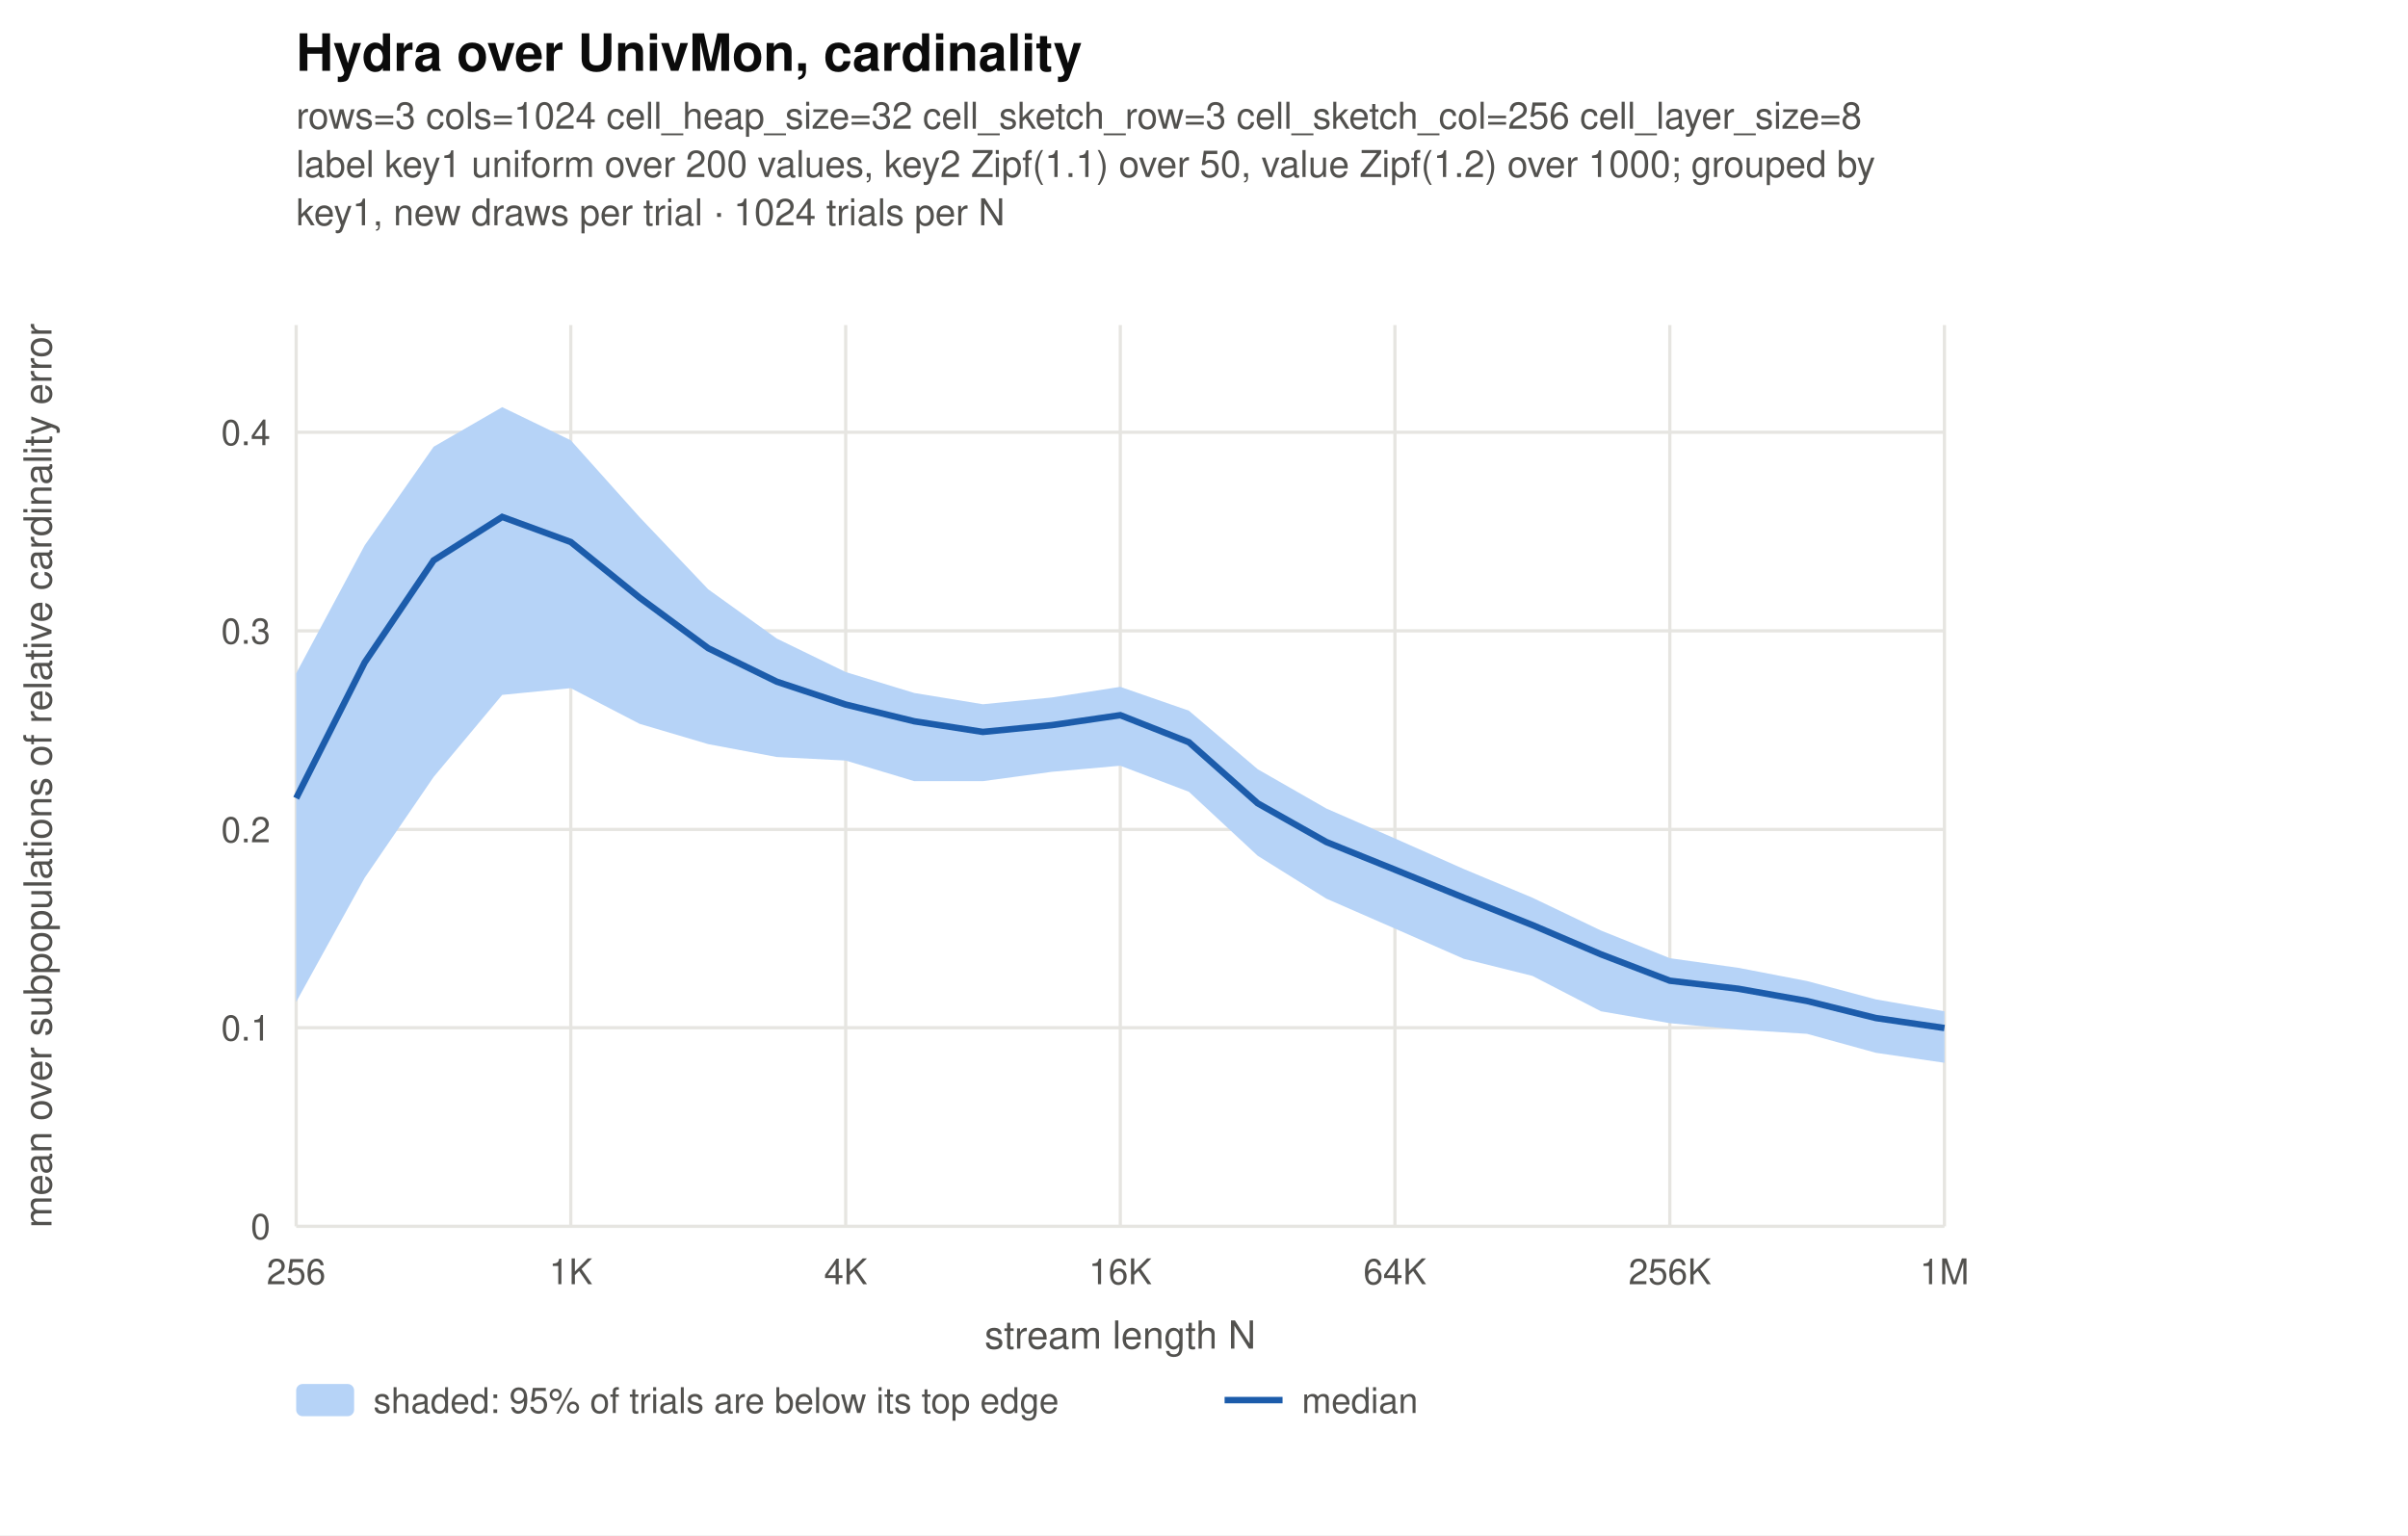
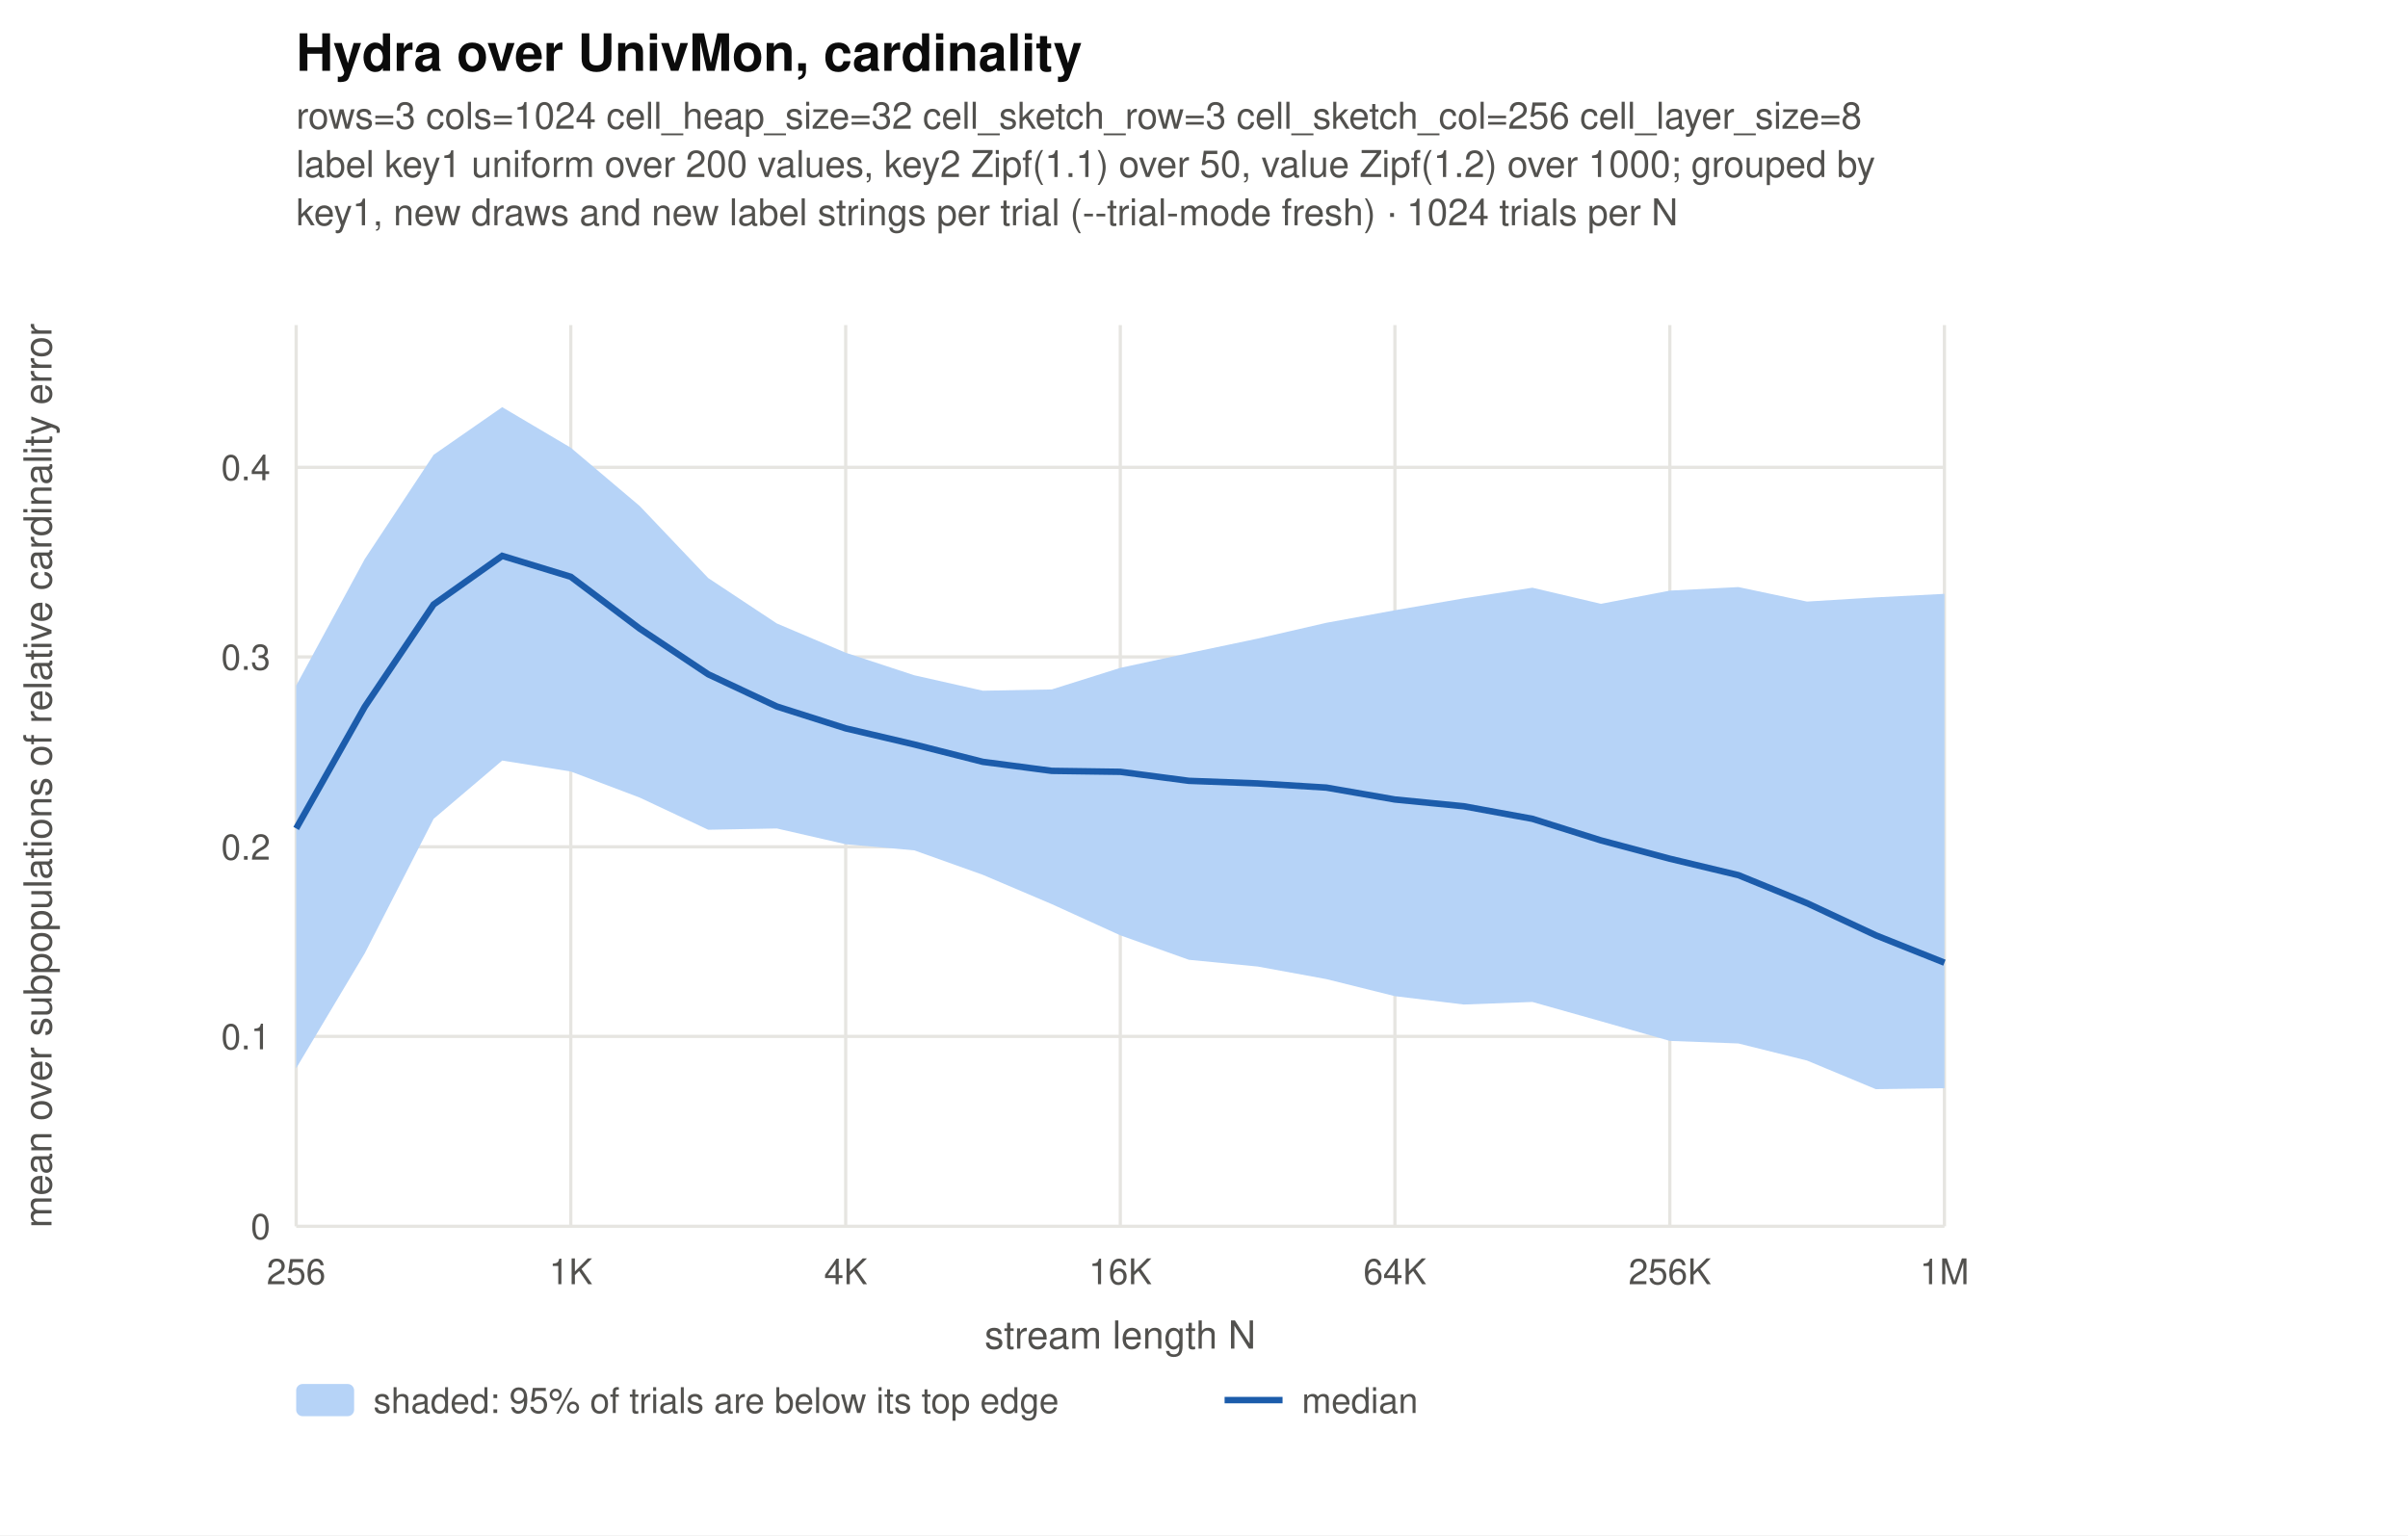
<svg xmlns="http://www.w3.org/2000/svg" viewBox="0 0 748 477" width="748" height="477">
  <style>
text{font-family:Helvetica,Arial,sans-serif;fill:#52514e}
.title{font-size:16px;font-weight:600;fill:#0b0b0b}.sub{font-size:11.5px}
.tick,.tlabel,.legend{font-size:11px}.axis{font-size:12px}
.grid{stroke:#e6e5e1;stroke-width:1}.zero{stroke:#8a8984;stroke-width:1}
.band{fill:#b6d3f7}
.median{fill:none;stroke:#1c5cab;stroke-width:2}
.theory{stroke:#52514e;stroke-width:1.25;stroke-dasharray:5 4}
</style>
  <rect width="748" height="477" fill="#ffffff" />
  <text class="title" x="92" y="22">Hydra over UnivMon, cardinality</text>
  <text class="sub" x="92" y="40">rows=3 cols=1024 cell_heap_size=32 cell_sketch_row=3 cell_sketch_col=256 cell_layer_size=8</text>
  <text class="sub" x="92" y="55">label key1 uniform over 200 values, key2 Zipf(1.1) over 50, value Zipf(1.2) over 1000; grouped by</text>
-   <text class="sub" x="92" y="70">key1, new draws per trial · 1024 trials per N</text>
+   <text class="sub" x="92" y="70">key1, new draws and new label strings per trial (--trial-mode fresh) · 1024 trials per N</text>
  <text class="axis" transform="translate(16 241) rotate(-90)" text-anchor="middle">mean over subpopulations of relative cardinality error</text>
  <g transform="translate(28 85)">
    <line class="grid" x1="64" x2="576" y1="296.0" y2="296.0" />
    <text class="tick" x="56" y="300.0" text-anchor="end">0</text>
-     <line class="grid" x1="64" x2="576" y1="234.3" y2="234.3" />
-     <text class="tick" x="56" y="238.3" text-anchor="end">0.1</text>
-     <line class="grid" x1="64" x2="576" y1="172.7" y2="172.7" />
-     <text class="tick" x="56" y="176.7" text-anchor="end">0.2</text>
-     <line class="grid" x1="64" x2="576" y1="111.0" y2="111.0" />
-     <text class="tick" x="56" y="115.0" text-anchor="end">0.3</text>
-     <line class="grid" x1="64" x2="576" y1="49.3" y2="49.3" />
-     <text class="tick" x="56" y="53.3" text-anchor="end">0.4</text>
+     <line class="grid" x1="64" x2="576" y1="237.0" y2="237.0" />
+     <text class="tick" x="56" y="241.0" text-anchor="end">0.1</text>
+     <line class="grid" x1="64" x2="576" y1="178.1" y2="178.1" />
+     <text class="tick" x="56" y="182.1" text-anchor="end">0.2</text>
+     <line class="grid" x1="64" x2="576" y1="119.1" y2="119.1" />
+     <text class="tick" x="56" y="123.1" text-anchor="end">0.3</text>
+     <line class="grid" x1="64" x2="576" y1="60.2" y2="60.2" />
+     <text class="tick" x="56" y="64.2" text-anchor="end">0.4</text>
    <line class="grid" x1="64.0" x2="64.0" y1="16" y2="296" />
    <text class="tick" x="64.0" y="314" text-anchor="middle">256</text>
    <line class="grid" x1="149.3" x2="149.3" y1="16" y2="296" />
    <text class="tick" x="149.3" y="314" text-anchor="middle">1K</text>
    <line class="grid" x1="234.7" x2="234.7" y1="16" y2="296" />
    <text class="tick" x="234.7" y="314" text-anchor="middle">4K</text>
    <line class="grid" x1="320.0" x2="320.0" y1="16" y2="296" />
    <text class="tick" x="320.0" y="314" text-anchor="middle">16K</text>
    <line class="grid" x1="405.3" x2="405.3" y1="16" y2="296" />
    <text class="tick" x="405.3" y="314" text-anchor="middle">64K</text>
    <line class="grid" x1="490.7" x2="490.7" y1="16" y2="296" />
    <text class="tick" x="490.7" y="314" text-anchor="middle">256K</text>
    <line class="grid" x1="576.0" x2="576.0" y1="16" y2="296" />
    <text class="tick" x="576.0" y="314" text-anchor="middle">1M</text>
    <text class="axis" x="320" y="334" text-anchor="middle">stream length N</text>
-     <polygon class="band" points="64.0,124.2 85.3,84.4 106.7,53.8 128.0,41.5 149.3,51.8 170.7,75.7 192.0,98.1 213.3,113.4 234.7,123.8 256.0,130.3 277.3,133.8 298.7,131.7 320.0,128.4 341.3,135.8 362.7,154.0 384.0,166.2 405.3,175.5 426.7,185.0 448.0,193.9 469.3,204.1 490.7,212.7 512.0,215.7 533.3,219.8 554.7,225.5 576.0,229.2 576.0,245.2 554.7,242.1 533.3,236.2 512.0,234.9 490.7,232.9 469.3,229.2 448.0,218.2 426.7,212.9 405.3,203.5 384.0,194.2 362.7,180.9 341.3,161.0 320.0,152.9 298.7,154.8 277.3,157.7 256.0,157.7 234.7,151.3 213.3,150.2 192.0,146.2 170.7,139.9 149.3,128.8 128.0,130.9 106.7,156.4 85.3,187.7 64.0,226.3" />
-     <polyline class="median" points="64.0,163.0 85.3,120.8 106.7,89.1 128.0,75.6 149.3,83.4 170.7,100.7 192.0,116.4 213.3,126.8 234.7,133.9 256.0,139.1 277.3,142.4 298.7,140.3 320.0,137.2 341.3,145.6 362.7,164.6 384.0,176.6 405.3,185.2 426.7,193.9 448.0,202.4 469.3,211.5 490.7,219.7 512.0,222.2 533.3,226.0 554.7,231.3 576.0,234.4" />
+     <polygon class="band" points="64.0,128.0 85.3,88.7 106.7,56.3 128.0,41.5 149.3,54.1 170.7,72.2 192.0,94.6 213.3,108.7 234.7,117.8 256.0,124.8 277.3,129.6 298.7,129.2 320.0,122.5 341.3,117.9 362.7,113.4 384.0,108.5 405.3,104.6 426.7,100.9 448.0,97.6 469.3,102.6 490.7,98.5 512.0,97.4 533.3,101.9 554.7,100.6 576.0,99.5 576.0,253.1 554.7,253.4 533.3,244.5 512.0,239.2 490.7,238.4 469.3,232.3 448.0,226.3 426.7,227.1 405.3,224.5 384.0,219.2 362.7,215.3 341.3,213.2 320.0,205.6 298.7,195.9 277.3,186.8 256.0,179.2 234.7,177.3 213.3,172.4 192.0,172.8 170.7,162.8 149.3,154.7 128.0,151.3 106.7,169.4 85.3,211.2 64.0,246.9" />
+     <polyline class="median" points="64.0,172.4 85.3,134.6 106.7,102.8 128.0,87.7 149.3,94.2 170.7,110.3 192.0,124.5 213.3,134.5 234.7,141.3 256.0,146.3 277.3,151.7 298.7,154.5 320.0,154.8 341.3,157.6 362.7,158.4 384.0,159.7 405.3,163.4 426.7,165.5 448.0,169.4 469.3,176.1 490.7,181.8 512.0,186.9 533.3,195.6 554.7,205.6 576.0,214.1" />
  </g>
  <rect class="band" x="92" y="430" width="18" height="10" rx="2" />
  <text class="legend" x="116" y="439">shaded: 95% of trials are below its top edge</text>
  <line class="median" x1="380.4" x2="398.4" y1="435" y2="435" />
  <text class="legend" x="404.4" y="439">median</text>
</svg>
